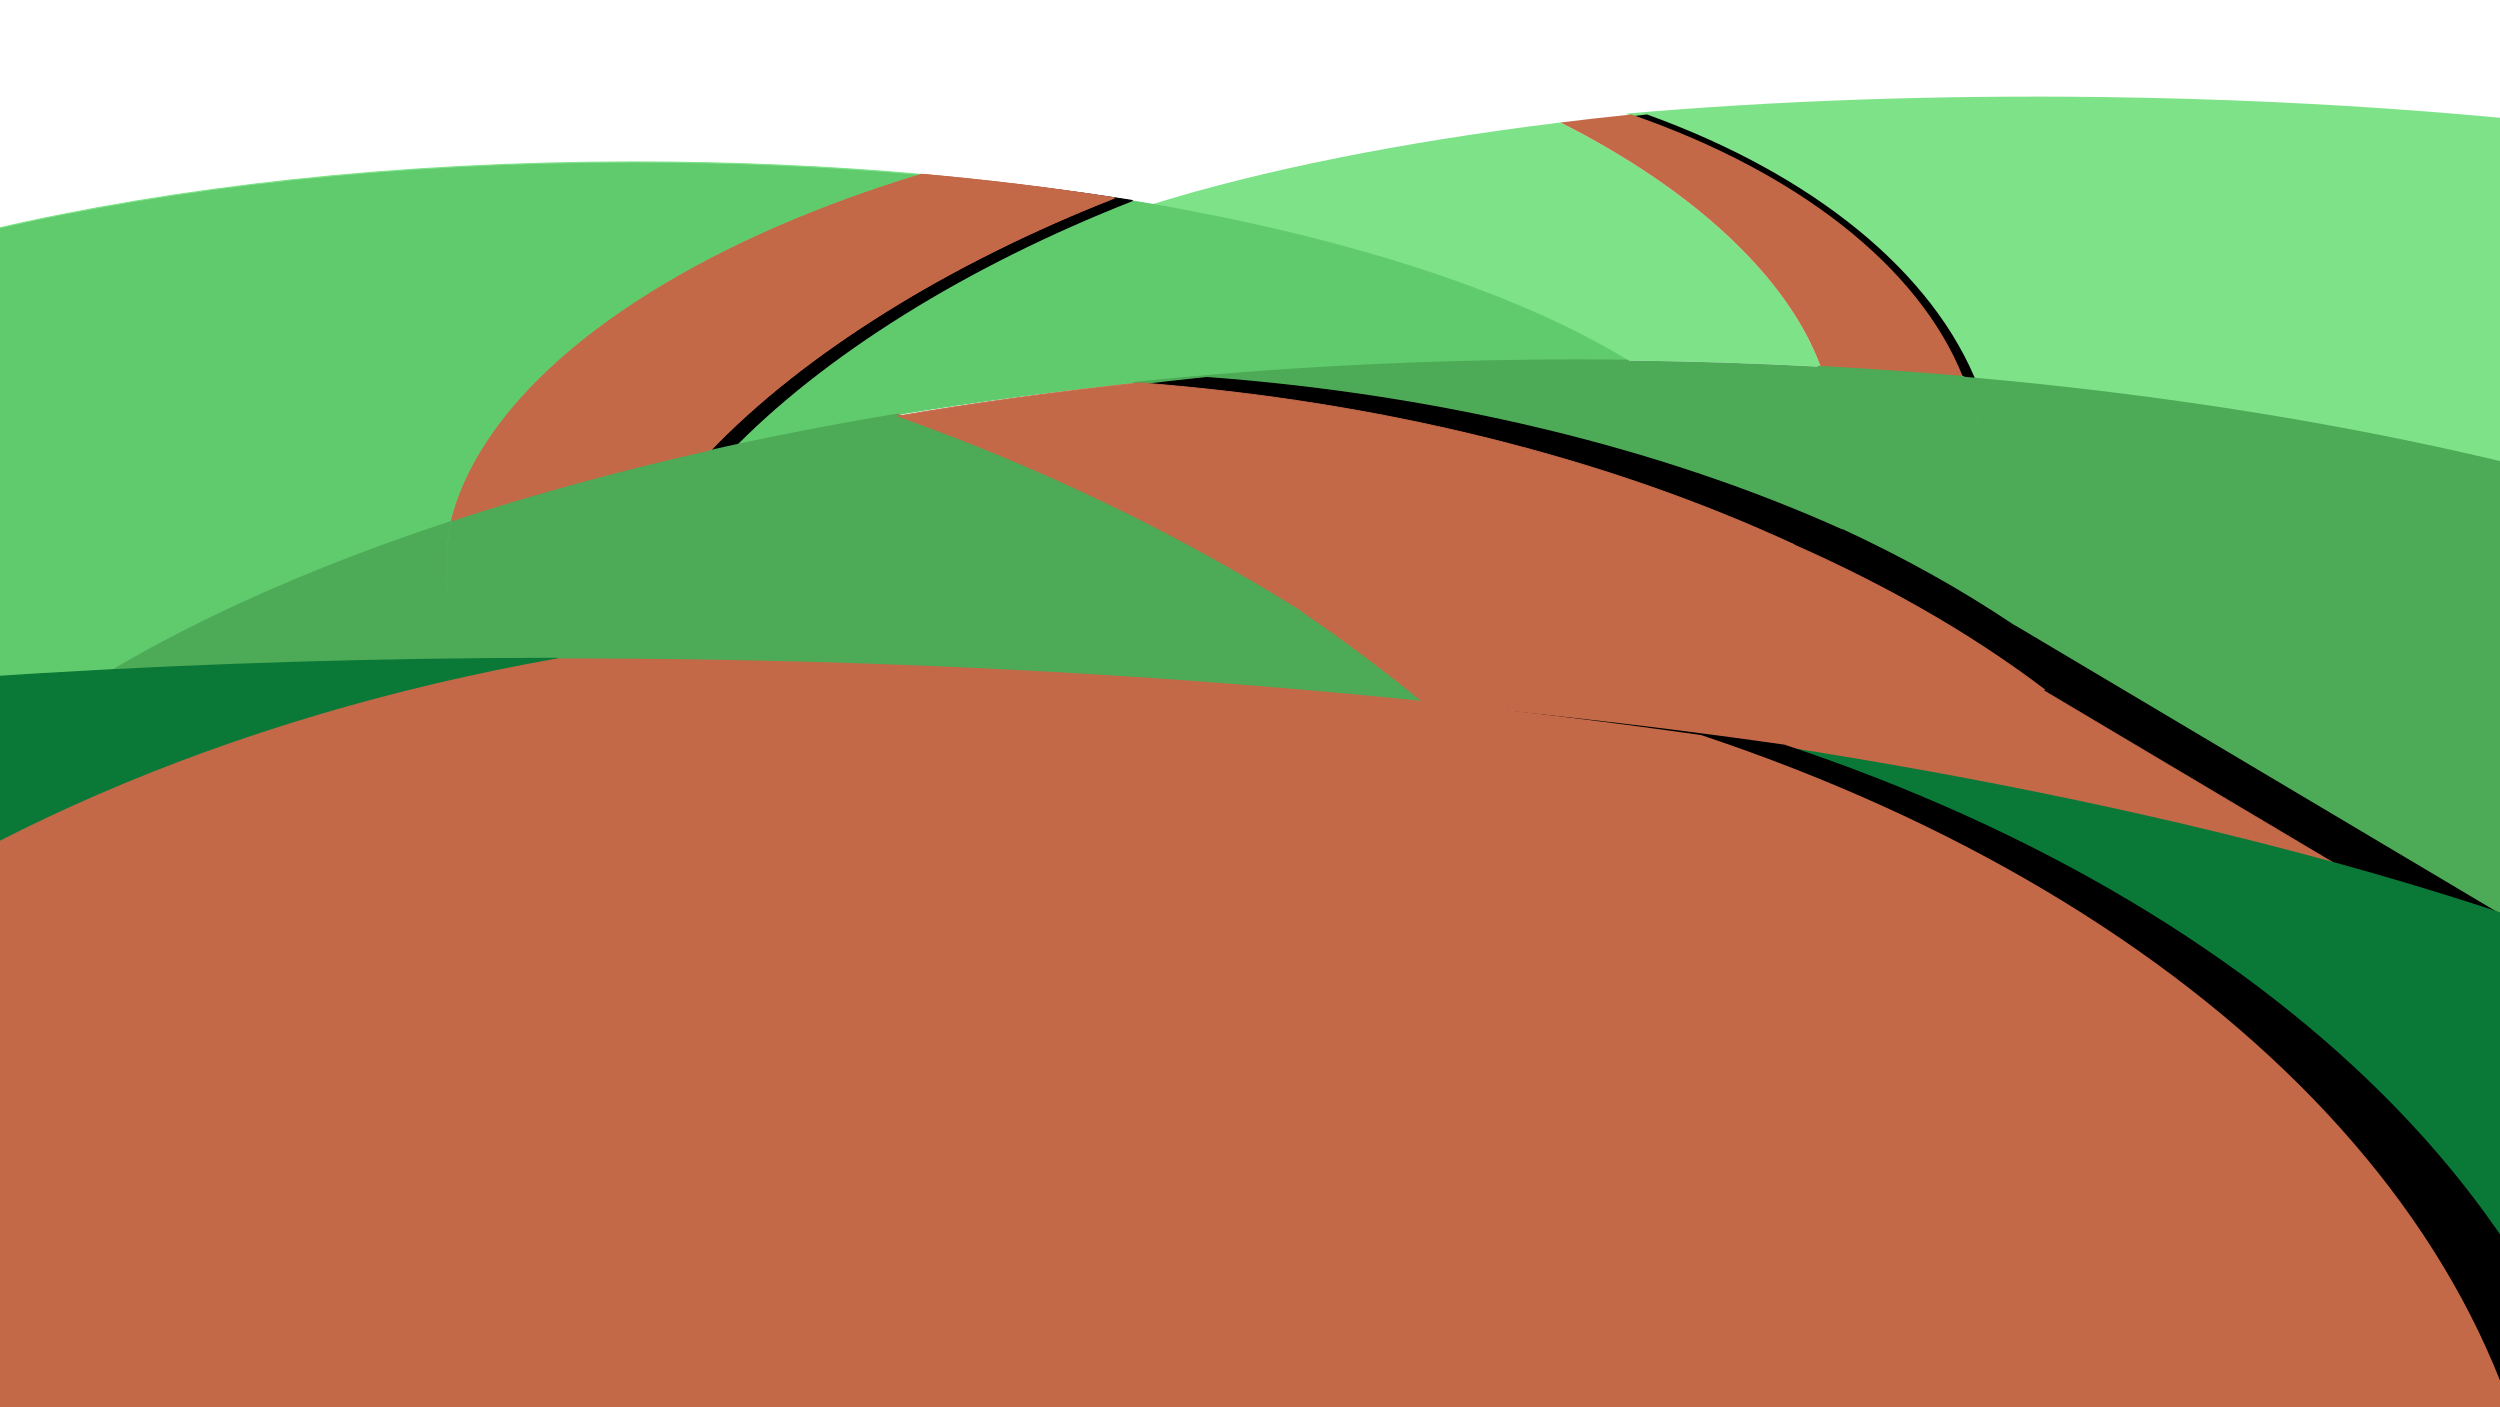
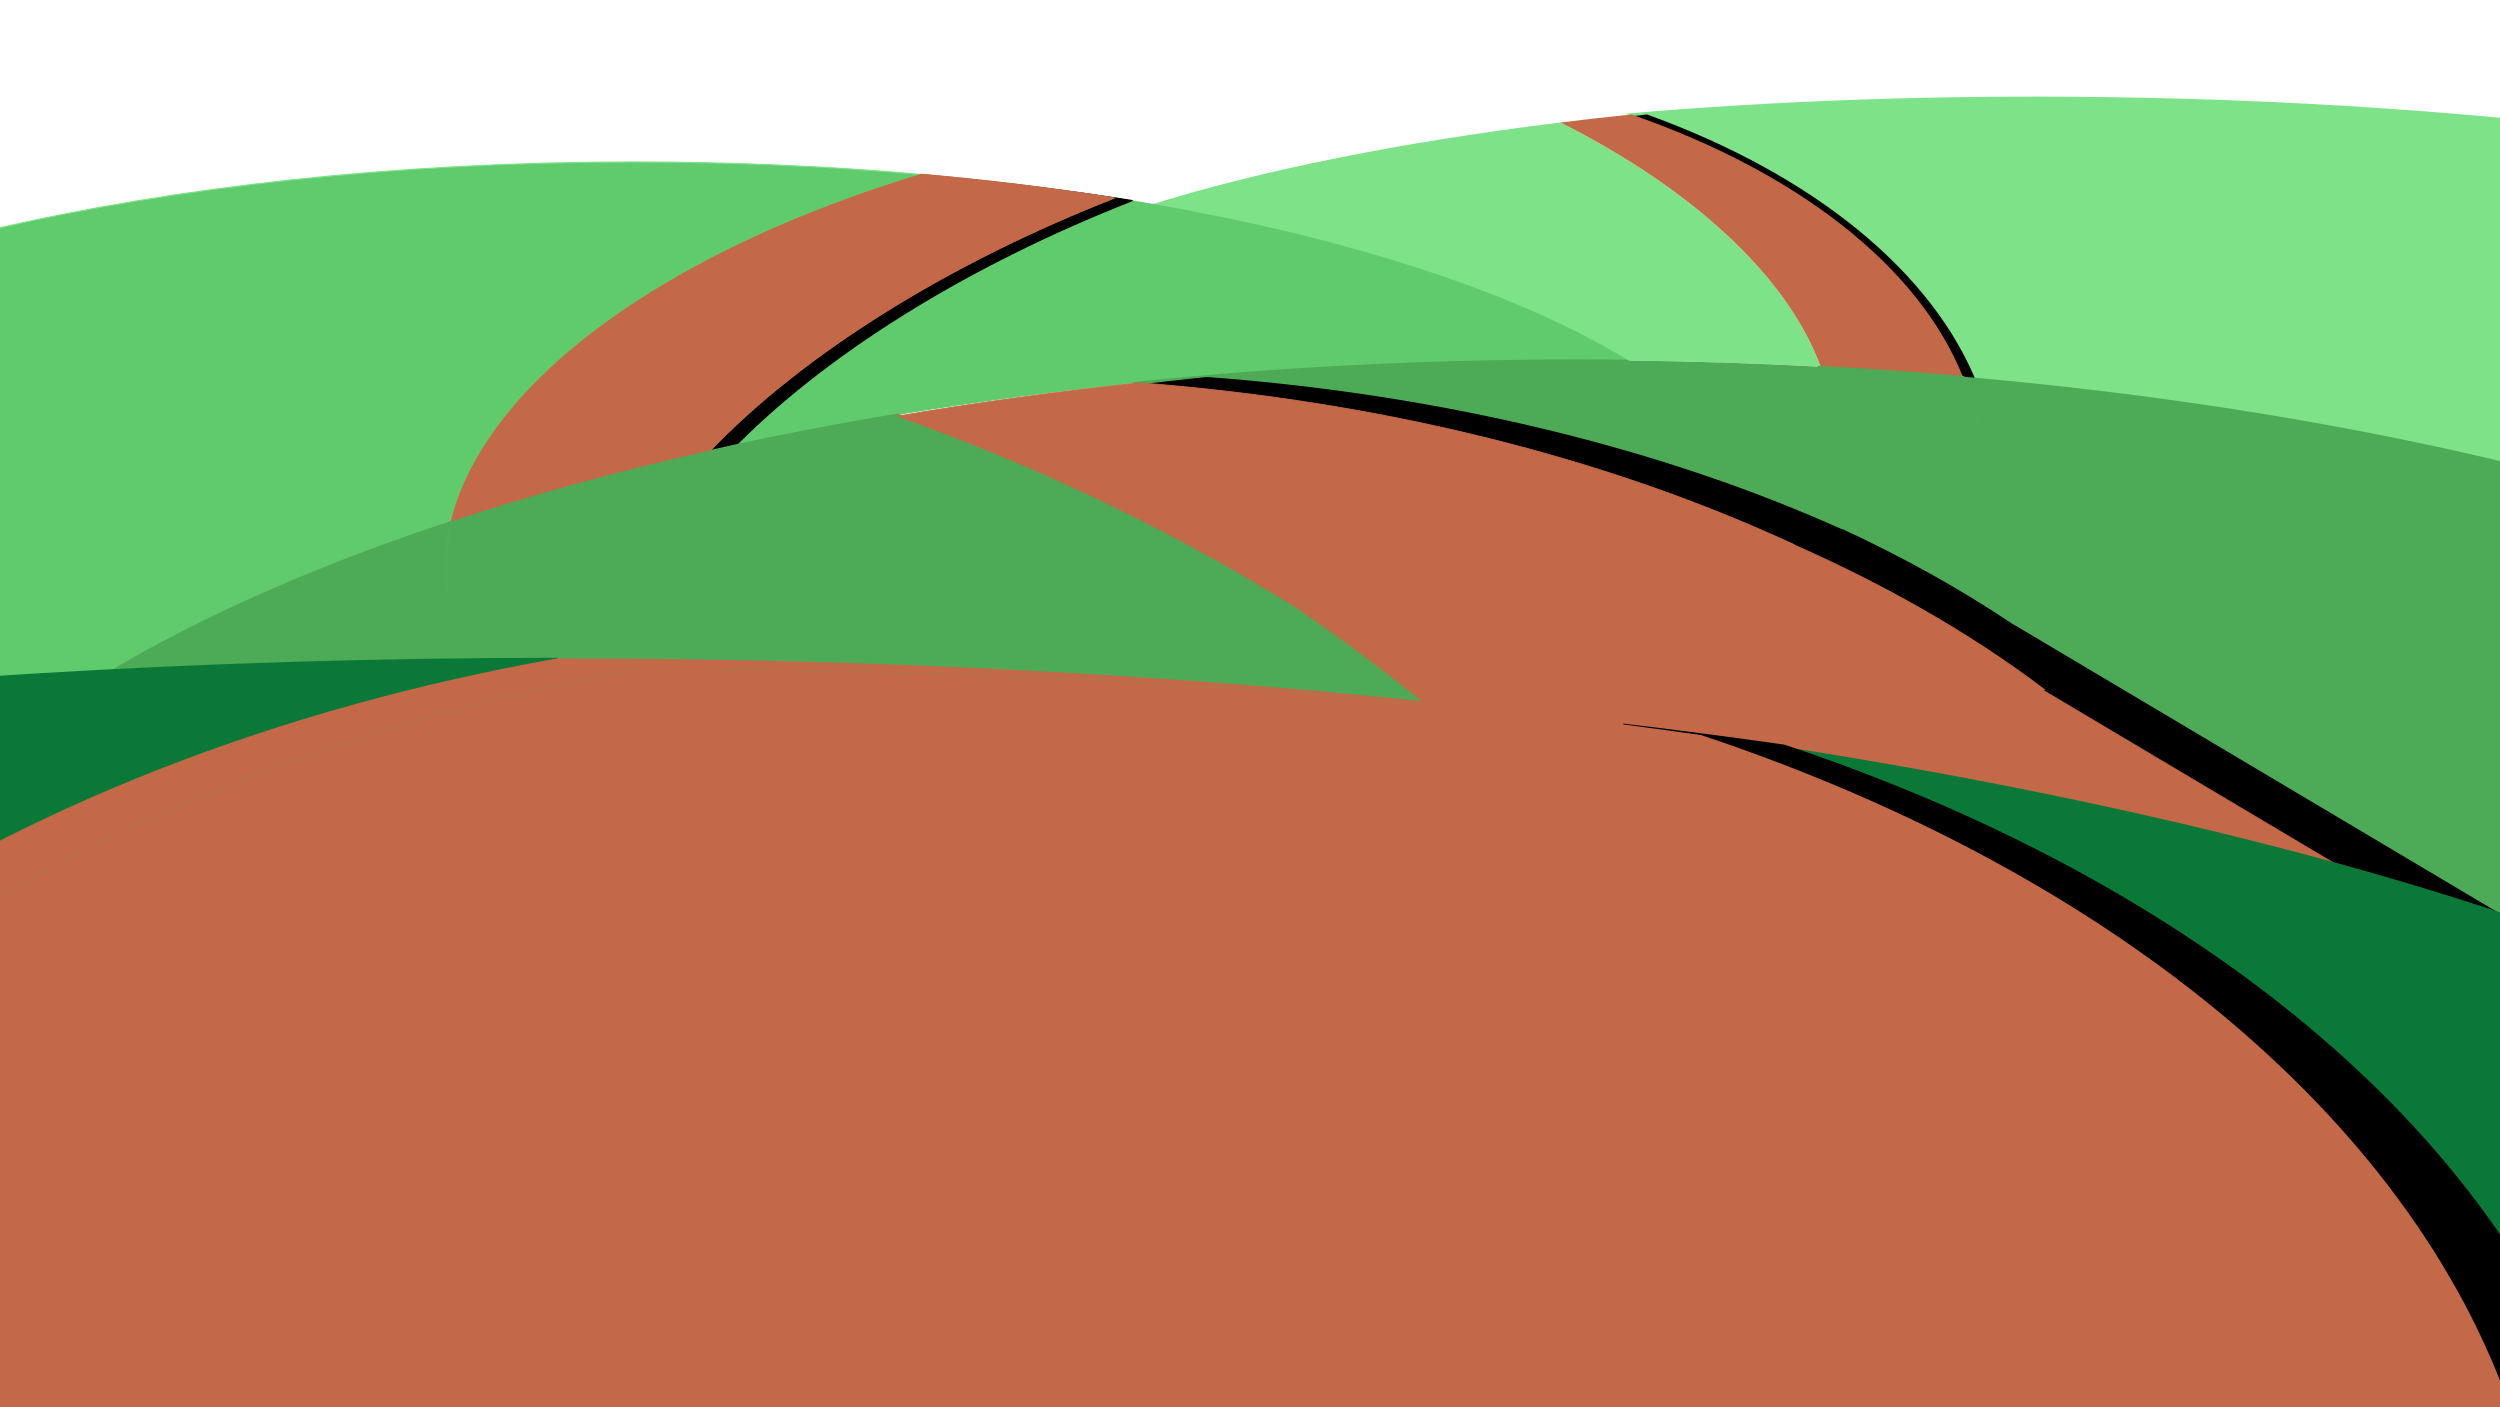
<svg xmlns="http://www.w3.org/2000/svg" width="100%" height="100%" viewBox="0 0 1920 1080" version="1.1" xml:space="preserve" style="fill-rule:evenodd;clip-rule:evenodd;stroke-linecap:round;stroke-linejoin:round;stroke-miterlimit:1.5;">
  <g transform="matrix(1.47391,0.0199654,-0.00567103,0.375126,-141.572,-74.2215)">
    <path d="M944.762,380.236C1021.62,349.861 1106.02,333.071 1194.57,333.071C1309.51,333.071 1417.47,361.364 1511,410.937L1511,1199.51C1399.48,1063.84 1267.23,965.508 1122.6,917.154C1098.75,689.858 1033.28,497.295 944.762,380.236Z" style="fill:rgb(125,226,136);" />
  </g>
  <g transform="matrix(1.43177,0,0,0.375164,-99.8119,-54.7358)">
    <path d="M687.676,564.215C746.429,494.298 821.195,436.805 906.752,396.647C977.979,533.874 1028.59,712.549 1046.32,896.579C1012.3,889.566 977.715,885.285 942.655,883.885C884.046,747.393 795.106,635.721 687.676,564.215Z" style="fill:rgb(125,226,136);" />
  </g>
  <g transform="matrix(2.78447,0,0,2.22301,-2912.2,-512.756)">
    <path d="M1494.74,355.205C1464.6,332.17 1418.87,313.324 1363.63,301.256C1318.97,318.697 1292.31,340.72 1292.31,364.649C1292.31,367.729 1292.75,370.778 1293.62,373.79C1314.52,369.446 1336.17,365.804 1358.43,362.923C1397.79,357.831 1439.09,355.119 1481.65,355.119C1486.03,355.119 1490.39,355.148 1494.74,355.205Z" style="fill:rgb(96,203,108);stroke:rgb(96,203,108);stroke-width:0.4px;" />
  </g>
  <g transform="matrix(2.78447,0,0,2.22301,-2912.2,-512.756)">
    <path d="M1043.36,491.054L1043.36,310.081C1093.82,295.285 1154.97,286.618 1220.84,286.618C1248.24,286.618 1274.82,288.118 1300.16,290.935C1243.65,312.265 1197.63,346.816 1178.3,387.347C1174.5,395.311 1171.89,403.175 1170.4,410.873C1117.4,432.721 1073.88,460.031 1043.36,491.054Z" style="fill:rgb(96,203,108);stroke:rgb(125,226,136);stroke-width:0.4px;" />
  </g>
  <g transform="matrix(2.78447,0,0,2.22301,-2912.2,-512.756)">
    <path d="M1353.11,299.063C1356.65,299.767 1360.16,300.498 1363.63,301.256C1318.97,318.697 1292.31,340.72 1292.31,364.649C1292.31,367.729 1292.75,370.778 1293.62,373.79C1293.56,373.801 1293.51,373.812 1293.46,373.823C1275.61,377.535 1258.3,381.76 1241.6,386.459C1267.5,352.575 1307.28,321.608 1353.11,299.063Z" style="fill:rgb(96,203,108);stroke:rgb(96,203,108);stroke-width:0.4px;" />
  </g>
  <g transform="matrix(1.05643,0,0,1,-36.1493,-404)">
    <path d="M717.715,539.994C766.099,544.531 812.759,550.605 857.264,558.062C736.462,608.18 631.625,677.019 563.358,752.345C496.888,768.123 434.105,786.309 375.69,806.618C379.61,789.504 386.49,772.022 396.502,754.318C447.455,664.218 568.761,587.411 717.715,539.994ZM444.958,716.84C446.395,711.332 448.065,705.871 449.962,700.46C452.154,704.412 454.488,708.35 456.96,712.271C452.929,713.773 448.928,715.296 444.958,716.84Z" style="stroke:black;stroke-width:0.97px;" />
  </g>
  <g transform="matrix(1.05643,0,0,1.03972,-169.146,-427.002)">
    <path d="M1305.91,501.405C1322.78,499.213 1339.96,497.159 1357.42,495.248C1477.38,539.165 1566.12,611.408 1598.45,696.681C1564.47,693.536 1529.99,690.955 1495.06,688.962C1471.03,619.92 1402.44,552.888 1305.91,501.405Z" />
  </g>
  <g transform="matrix(1.05643,0,0,1,-50.1493,-406)">
    <path d="M717.715,539.994C766.099,544.531 812.759,550.605 857.264,558.062C736.462,608.18 631.625,677.019 563.358,752.345C496.888,768.123 434.105,786.309 375.69,806.618C379.61,789.504 386.49,772.022 396.502,754.318C447.455,664.218 568.761,587.411 717.715,539.994ZM444.958,716.84C446.395,711.332 448.065,705.871 449.962,700.46C452.154,704.412 454.488,708.35 456.96,712.271C452.929,713.773 448.928,715.296 444.958,716.84Z" style="fill:rgb(195,105,72);stroke:rgb(195,105,72);stroke-width:0.97px;" />
  </g>
  <g transform="matrix(1.05643,0,0,1,-50.1493,-406)">
    <path d="M717.715,539.994C766.099,544.531 812.759,550.605 857.264,558.062C736.462,608.18 631.625,677.019 563.358,752.345C496.888,768.123 434.105,786.309 375.69,806.618C379.61,789.504 386.49,772.022 396.502,754.318C447.455,664.218 568.761,587.411 717.715,539.994ZM444.958,716.84C446.395,711.332 448.065,705.871 449.962,700.46C452.154,704.412 454.488,708.35 456.96,712.271C452.929,713.773 448.928,715.296 444.958,716.84Z" style="fill:rgb(195,105,72);stroke:rgb(195,105,72);stroke-width:0.97px;" />
  </g>
  <g transform="matrix(1.05643,0,0,1,-181.146,-407.333)">
    <path d="M1305.91,501.405C1322.78,499.213 1339.96,497.159 1357.42,495.248C1477.38,539.165 1566.12,611.408 1598.45,696.681C1564.47,693.536 1529.99,690.955 1495.06,688.962C1471.03,619.92 1402.44,552.888 1305.91,501.405Z" style="fill:rgb(195,105,72);" />
  </g>
  <g transform="matrix(1.96192,0,0,5.49257,-2082.72,-550.259)">
    <path d="M1058,221.177L1058,205.572C1101.31,193.016 1163.08,181.963 1238.31,173.121C1228.12,188.16 1255.07,201.636 1308.75,210.54C1293.71,203.203 1290.22,194.126 1300.96,183.84C1308.25,176.864 1321.47,169.912 1339.36,163.239C1363.06,161.338 1387.62,159.628 1412.96,158.125C1413.05,158.136 1413.14,158.147 1413.23,158.159C1424.5,169.198 1485.06,178.996 1575.39,185.835C1607.94,193.202 1637.2,201.17 1662.81,209.528C1581.53,222.381 1453.63,230.674 1309.89,230.674C1216.4,230.674 1129.62,227.166 1058,221.177Z" style="fill:rgb(77,170,87);stroke:rgb(77,170,87);stroke-width:0.24px;" />
  </g>
  <g transform="matrix(1.9823,0,0,5.49257,-2119.44,-550.259)">
    <path d="M2113.39,172.149L2113.39,190.539C2045.14,193.925 1966.35,195.857 1882.47,195.857C1871.66,195.857 1860.95,195.825 1850.33,195.762C1823.27,188.032 1790.89,181.097 1754.25,175.17C1752.13,166.27 1732.2,157.908 1698.63,150.59C1724.21,150.685 1749.45,150.978 1774.28,151.457C1777.94,155.016 1779.68,158.605 1779.3,162.167C1799.97,165.634 1818.54,169.494 1834.63,173.679C1836.28,171.139 1837.14,168.548 1837.14,165.915C1837.14,161.427 1834.65,157.058 1829.95,152.862C1935.49,156.165 2032.01,162.881 2113.39,172.149Z" style="fill:rgb(77,170,87);" />
  </g>
  <g transform="matrix(1.97635,0,0,5.53297,-2100.56,-556.854)">
    <path d="M1339.36,163.239C1303.57,166.112 1269.76,169.423 1238.31,173.121C1228.12,188.16 1255.07,201.636 1308.75,210.54C1293.71,203.203 1290.22,194.126 1300.96,183.84C1308.25,176.864 1321.47,169.912 1339.36,163.239Z" style="fill:rgb(77,170,87);stroke:rgb(77,170,87);stroke-width:0.24px;" />
  </g>
  <g transform="matrix(2.01453,0,0,5.57438,-2178.17,-562.65)">
    <path d="M1774.28,151.457C1777.94,155.016 1779.68,158.605 1779.3,162.167C1799.97,165.634 1818.54,169.494 1834.63,173.679C1836.28,171.139 1837.14,168.548 1837.14,165.915C1837.14,161.427 1834.65,157.058 1829.95,152.862C1811.65,152.29 1793.09,151.82 1774.28,151.457Z" style="fill:rgb(77,170,87);stroke:rgb(77,170,87);stroke-width:0.24px;" />
  </g>
  <g transform="matrix(1.96192,0,0,5.49257,-2082.72,-550.259)">
    <path d="M1413.23,158.159C1424.5,169.198 1485.06,178.996 1575.39,185.835C1549.75,180.033 1522.07,174.603 1492.51,169.648C1466.39,165.27 1439.87,161.442 1413.23,158.159Z" style="fill:rgb(77,170,87);stroke:rgb(77,170,87);stroke-width:0.24px;" />
  </g>
  <g transform="matrix(1.05643,0,0,0.568627,13.2362,242.961)">
    <rect x="-57.353" y="632.774" width="2130" height="204" style="fill:rgb(77,170,87);" />
  </g>
  <g transform="matrix(1.36893,0,0,0.853774,-623.855,40.8868)">
    <rect x="652.647" y="484.774" width="1386" height="424" style="fill:rgb(77,170,87);" />
  </g>
  <g transform="matrix(1.96192,0,0,5.49257,-2082.72,-550.259)">
    <path d="M1754.25,175.17C1752.13,166.27 1732.2,157.908 1698.63,150.59C1692.45,150.567 1686.26,150.555 1680.05,150.555C1619.64,150.555 1561.03,151.653 1505.17,153.714C1598.79,156.207 1684.29,163.851 1754.25,175.17Z" style="fill:rgb(77,170,87);stroke:rgb(77,170,87);stroke-width:0.24px;" />
  </g>
  <g transform="matrix(1,0,0,1,6,0)">
    <path d="M739.867,314.267C798.29,304.576 858.775,296.451 920.986,290.025C1104.24,303.685 1271.7,345.407 1409.02,407.187C1409.01,407.083 1409,406.979 1408.99,406.874C1456.35,428.831 1500.09,453.246 1539.59,479.779C1540.71,480.371 1541.81,480.993 1542.91,481.643L2250.47,902.29C2287.46,924.279 2298.15,971.278 2274.33,1007.18L2188.01,1137.27C2164.19,1173.17 2114.83,1184.46 2077.84,1162.48L1746.55,965.524C1731.24,1000.71 1709.87,1034.59 1683.09,1066.77L1470.6,1066.77C1478.79,913.537 1391.02,744.023 1229.59,596.589C1179.33,550.683 1121.93,506.918 1058.07,466.451L1058.29,466.499C1008.08,434.743 953.896,405.017 896.064,377.879C844.618,353.737 792.395,332.632 739.93,314.531C739.917,314.496 739.904,314.461 739.892,314.425C739.726,314.368 739.56,314.311 739.394,314.254C739.542,314.229 739.689,314.205 739.836,314.18C739.847,314.209 739.857,314.238 739.867,314.267Z" style="stroke:black;stroke-width:1px;" />
  </g>
  <g transform="matrix(3.86261,0,0,2.05952,-986.497,-867.677)">
    <path d="M678.189,941.217C693.345,907.057 701.808,868.991 701.808,828.872C701.808,772.128 684.879,719.491 656.025,676.205C635.15,675.554 615.005,673.665 595.933,670.694C587.931,686.082 575.956,700.321 560.784,712.918C602.574,784.505 625.298,866.813 623.179,941.217L678.189,941.217Z" style="fill:rgb(195,105,72);stroke:rgb(195,105,72);stroke-width:0.32px;" />
  </g>
  <g transform="matrix(3.86261,0,0,2.05952,-986.497,-867.677)">
    <path d="M433.989,575.795C433.951,575.806 433.913,575.818 433.875,575.83C433.921,575.86 433.967,575.89 434.013,575.92C434.005,575.878 433.997,575.836 433.989,575.795Z" style="fill:rgb(195,105,72);stroke:rgb(195,105,72);stroke-width:0.32px;" />
  </g>
  <g transform="matrix(3.96957,0,0,2.17049,-1032.92,-930.275)">
    <path d="M595.933,670.694C603.323,656.482 607.323,641.29 607.323,625.507C607.323,624.096 607.291,622.689 607.228,621.288C571.691,591.102 528.263,570.714 480.71,564.066C464.662,567.175 449.06,571.106 433.989,575.795C433.997,575.836 434.005,575.878 434.013,575.92C447.545,584.676 461.014,594.884 474.283,606.562C489.295,619.775 503.355,634.256 516.377,649.73C539.483,658.915 566.424,666.098 595.933,670.694Z" style="fill:rgb(195,105,72);stroke:rgb(195,105,72);stroke-width:0.31px;" />
  </g>
  <g transform="matrix(4.22993,-0.105432,0.0561679,2.25345,-1242.87,-924.931)">
    <path d="M656.025,676.205C642.284,655.59 625.838,637.095 607.228,621.288C607.291,622.689 607.323,624.096 607.323,625.507C607.323,641.29 603.323,656.482 595.933,670.694C615.005,673.665 635.15,675.554 656.025,676.205Z" style="fill:rgb(195,105,72);stroke:rgb(195,105,72);stroke-width:0.29px;" />
  </g>
  <g transform="matrix(4.06373,0,0,2.34438,-1098.35,-1053.76)">
    <path d="M516.377,649.73C532.911,669.378 547.772,690.629 560.784,712.918C575.956,700.321 587.931,686.082 595.933,670.694C566.424,666.098 539.483,658.915 516.377,649.73Z" style="fill:rgb(195,105,72);stroke:rgb(195,105,72);stroke-width:0.3px;" />
  </g>
  <g transform="matrix(1.05643,0,0,1,-181.146,-407.333)">
    <path d="M568.958,718.173C570.395,712.665 572.065,707.204 573.962,701.794C576.154,705.745 578.488,709.683 580.96,713.605C576.929,715.107 572.928,716.63 568.958,718.173Z" style="fill:rgb(195,105,72);stroke:rgb(195,105,72);stroke-width:0.97px;" />
  </g>
  <g transform="matrix(-1.43128,-0.850903,0.212392,-0.320115,3068.64,2079.91)">
    <path d="M1366.65,865.572C1366.65,753.424 1345.67,662.374 1319.82,662.374L825.47,662.374C799.628,662.374 778.647,753.424 778.647,865.572L778.647,1271.97C778.647,1384.11 799.628,1475.16 825.47,1475.16L1319.82,1475.16C1345.67,1475.16 1366.65,1384.11 1366.65,1271.97L1366.65,865.572Z" style="fill:rgb(195,105,72);stroke:rgb(195,105,72);stroke-width:0.84px;" />
  </g>
  <g transform="matrix(1.75902,0,0,1.96603,-1435.93,-832.519)">
    <path d="M633.026,1238.71C226.446,1195.11 -59.818,1091.47 -59.818,970.693C-59.818,810.856 441.52,681.044 1059.59,680.667C770.106,726.675 557.362,878.846 557.362,1059.26C557.362,1123.89 584.668,1184.91 633.026,1238.71Z" style="fill:rgb(10,121,56);stroke:rgb(10,121,56);stroke-width:0.54px;" />
  </g>
  <g transform="matrix(1.75902,0,0,1.96603,-1435.93,-832.519)">
    <path d="M1559.1,710.613C1929.47,758.011 2184.38,856.719 2184.38,970.693C2184.38,1044.03 2078.85,1111.04 1904.94,1162.13C1920.45,1129.34 1928.73,1094.85 1928.73,1059.26C1928.73,907.734 1778.66,776.13 1559.1,710.613Z" style="fill:rgb(10,121,56);stroke:rgb(10,121,56);stroke-width:0.54px;" />
  </g>
  <g transform="matrix(1.07489,0,0,2.66295,-327.224,-1326.89)">
-     <path d="M64.005,1103.18C-15.132,1063.46 -59.818,1018.41 -59.818,970.693C-59.818,837.495 288.333,725.149 762.059,691.182C763.529,691.182 764.999,691.181 766.47,691.181C1058.32,691.181 1334.36,699.138 1579.49,713.29C1938.8,761.661 2184.38,858.823 2184.38,970.693C2184.38,996.968 2170.84,1022.43 2145.45,1046.64C1808.82,1091.26 1315.64,1119.43 766.47,1119.43C517.712,1119.43 280.441,1113.65 64.005,1103.18Z" style="stroke:black;stroke-width:0.49px;" />
+     <path d="M1464.44,707.216C1503.48,709.09 1541.85,711.117 1579.49,713.29C1872.15,752.689 2089.37,824.457 2159.88,910.178L2102.74,910.178C2034.88,823.131 1816.02,750.144 1519.95,710.286C1501.62,709.228 1483.11,708.204 1464.44,707.216Z" style="stroke:black;stroke-width:0.49px;" />
  </g>
  <g transform="matrix(1.07489,0,0,2.66295,-391.224,-1334.89)">
-     <path d="M64.005,1103.18C-15.132,1063.46 -59.818,1018.41 -59.818,970.693C-59.818,837.495 288.333,725.149 762.059,691.182C763.529,691.182 764.999,691.181 766.47,691.181C1058.32,691.181 1334.36,699.138 1579.49,713.29C1938.8,761.661 2184.38,858.823 2184.38,970.693C2184.38,996.968 2170.84,1022.43 2145.45,1046.64C1808.82,1091.26 1315.64,1119.43 766.47,1119.43C517.712,1119.43 280.441,1113.65 64.005,1103.18Z" style="fill:rgb(195,105,72);" />
+     <path d="M-37.717,913.182C45.846,805.996 358.354,720.128 762.059,691.182C763.529,691.182 764.999,691.181 766.47,691.181C1036.49,691.181 1292.98,697.992 1523.98,710.22C1308.76,699.886 1073.05,694.185 826.011,694.185C824.54,694.185 823.07,694.186 821.6,694.186C421.674,722.861 111.245,807.398 24.23,913.182L-37.717,913.182Z" style="fill:rgb(195,105,72);" />
+   </g>
+   <g transform="matrix(1.07489,0,0,2.66295,-391.224,-1334.89)">
+     <path d="M1523.98,710.22C1542.65,711.208 1561.16,712.232 1579.49,713.29C1875.56,753.148 2094.42,826.135 2162.28,913.182L24.23,913.182C111.245,807.398 421.674,722.861 821.6,694.186C823.07,694.186 824.54,694.185 826.011,694.185C1073.05,694.185 1308.76,699.886 1523.98,710.22Z" style="fill:rgb(195,105,72);" />
  </g>
</svg>
